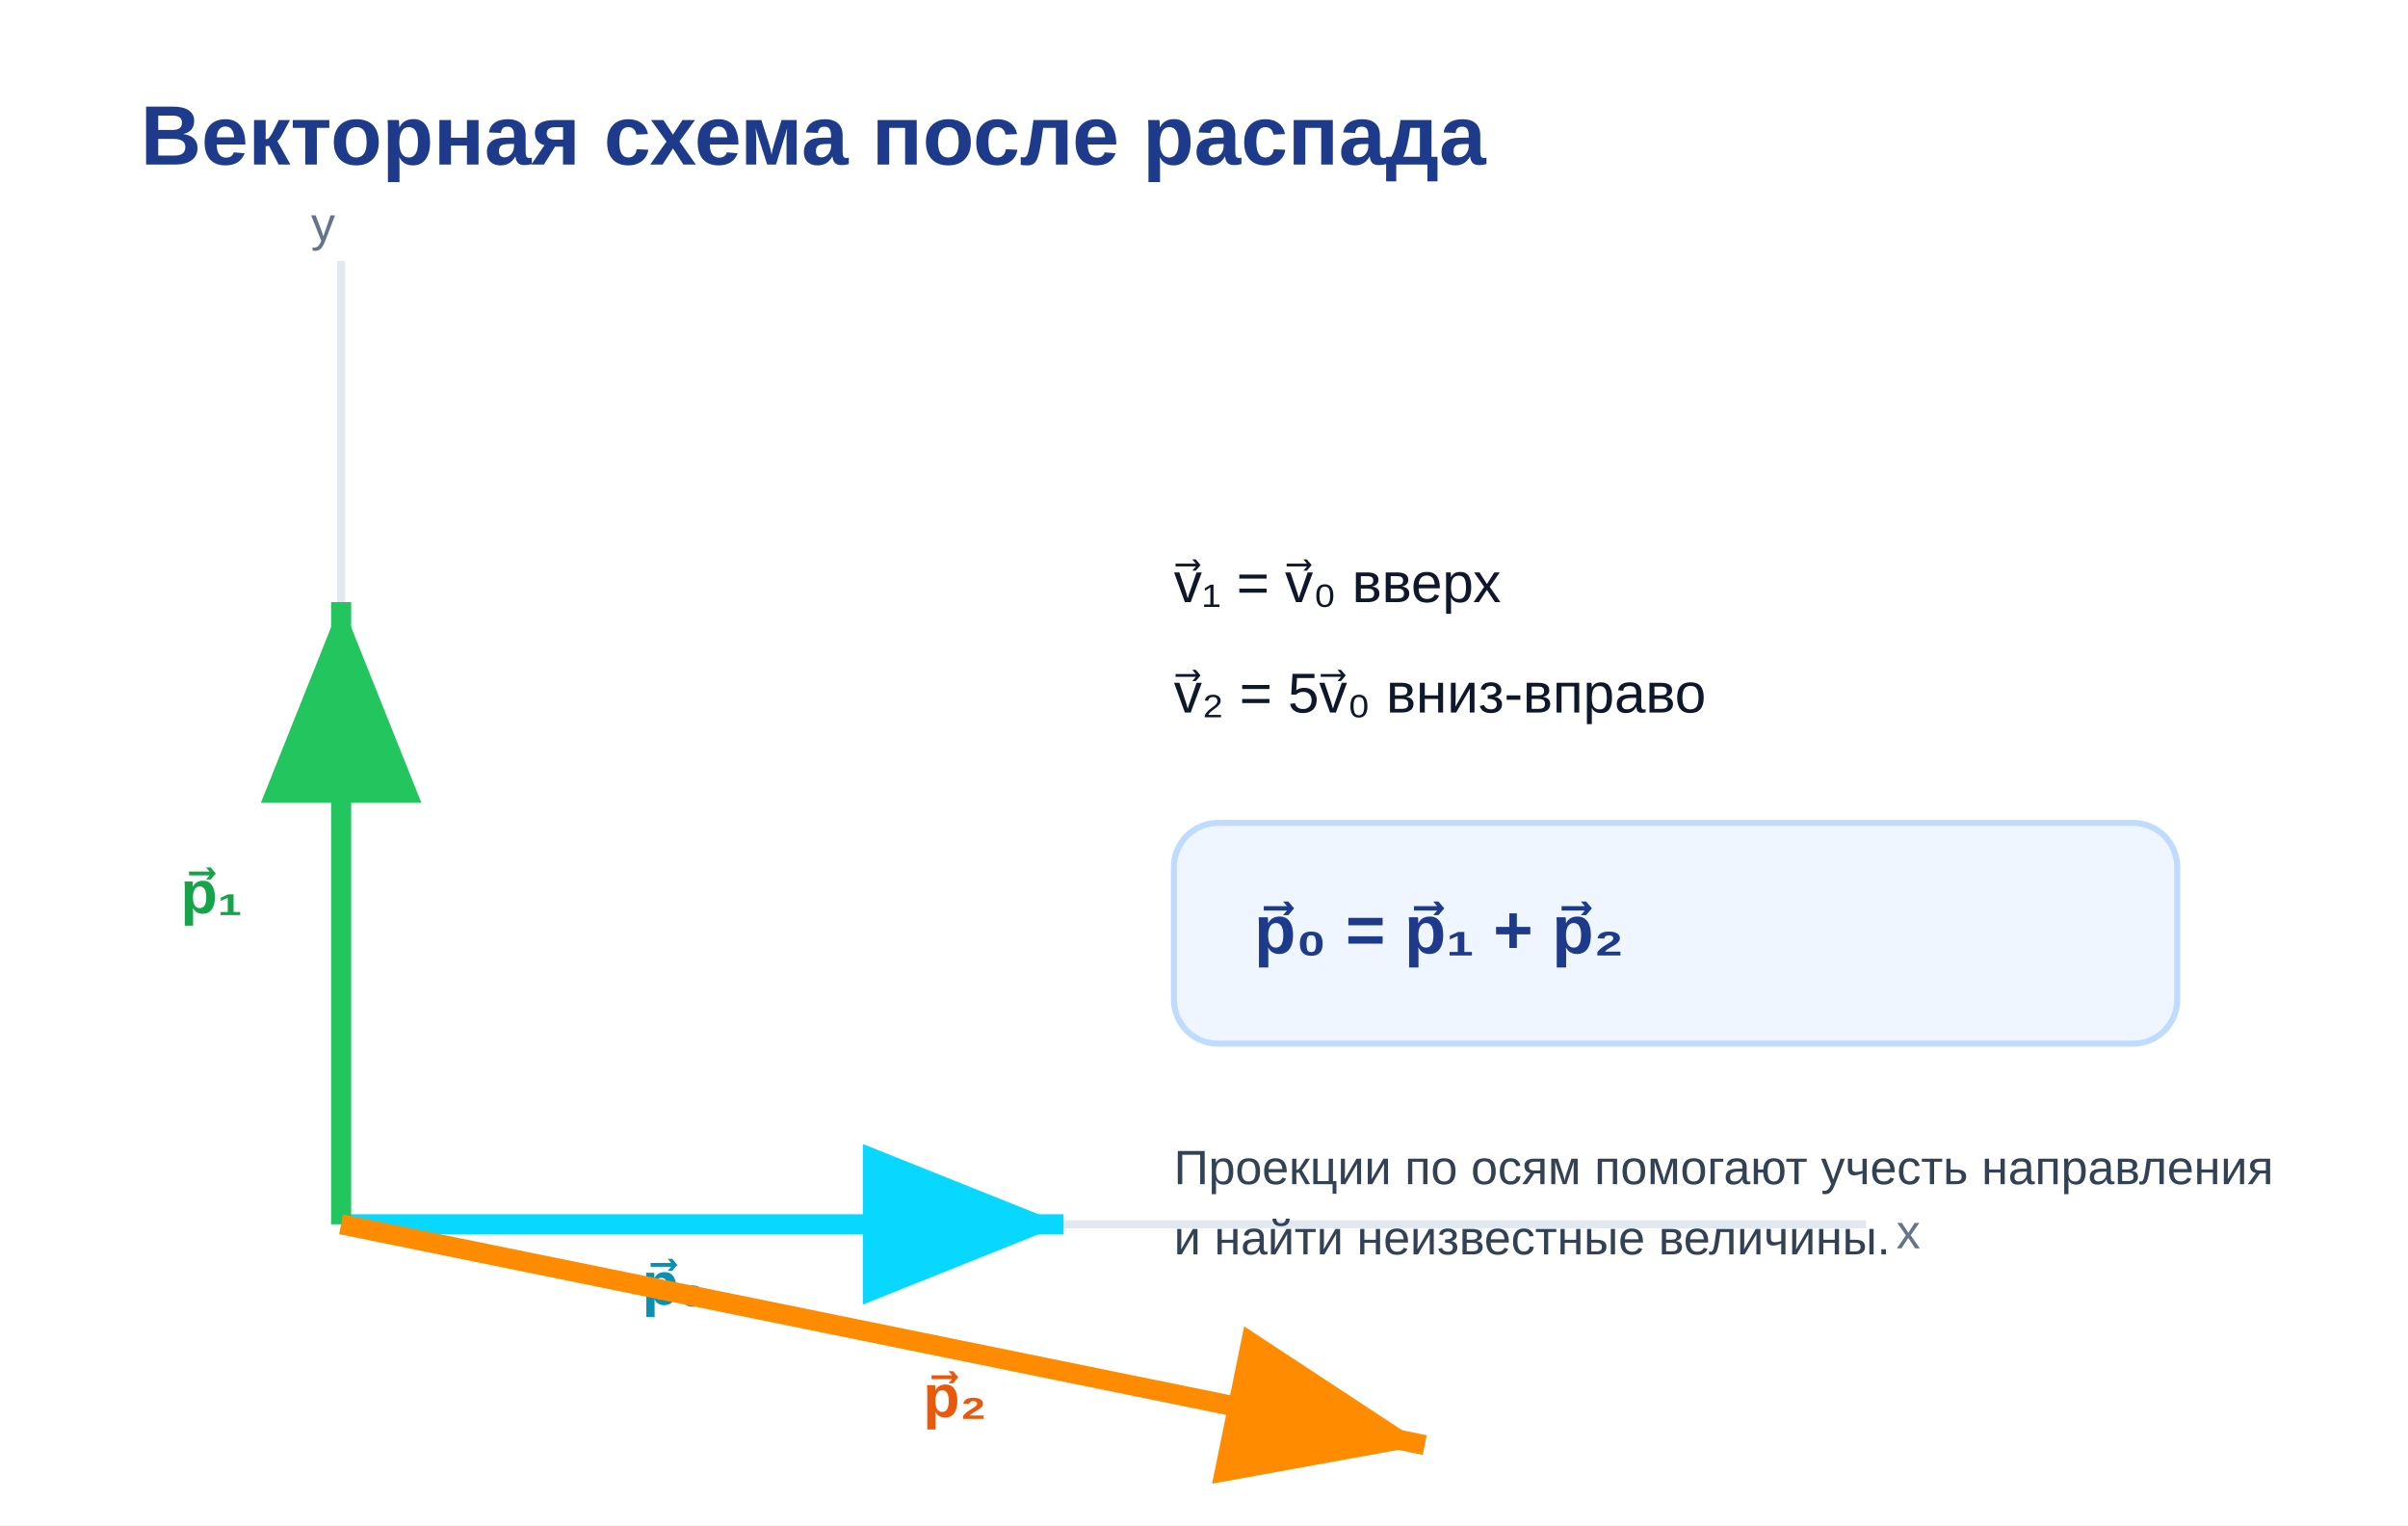
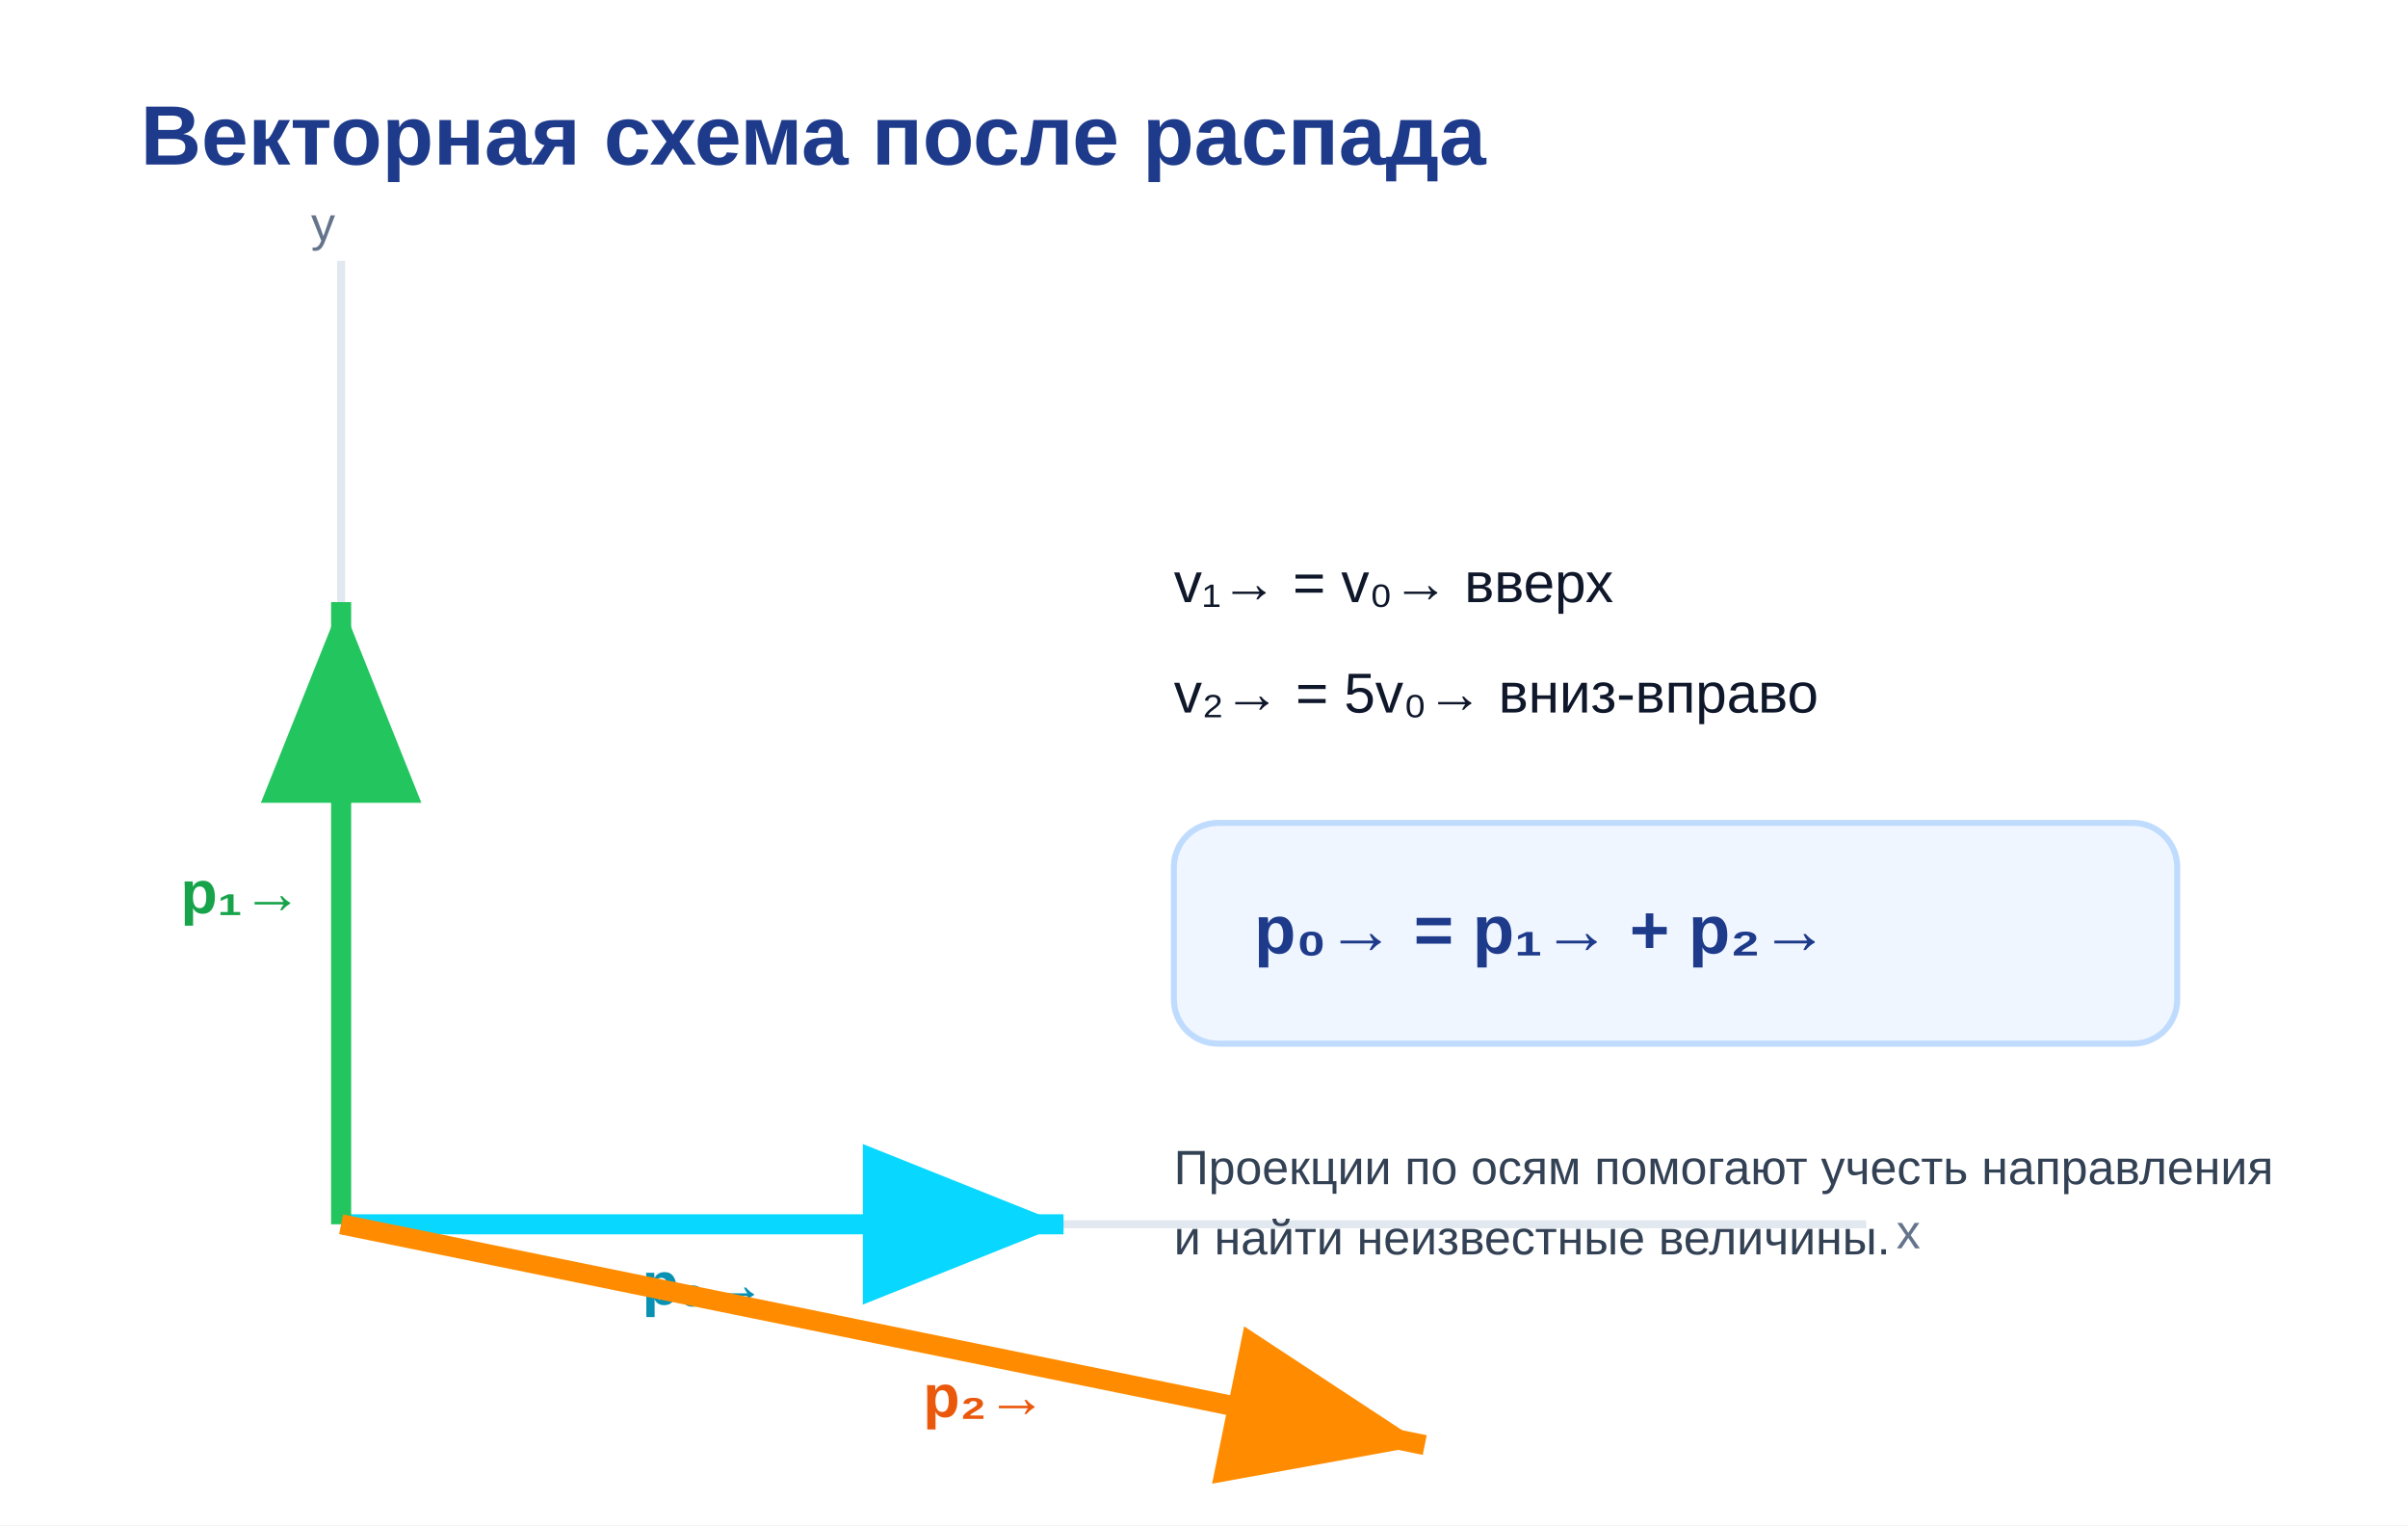
<svg xmlns="http://www.w3.org/2000/svg" viewBox="0 0 1200 760" width="1200" height="760">
  <rect width="1200" height="760" fill="#ffffff" />
  <text x="70" y="82" fill="#1e3a8a" font-family="Arial, sans-serif" font-size="42" font-weight="700">Векторная схема после распада</text>
  <defs>
    <marker id="a" markerWidth="12" markerHeight="12" refX="10" refY="4" orient="auto">
      <path d="M0,0 L10,4 L0,8 Z" fill="context-stroke" />
    </marker>
  </defs>
  <line x1="170" y1="610" x2="930" y2="610" stroke="#e2e8f0" stroke-width="4" />
  <line x1="170" y1="610" x2="170" y2="130" stroke="#e2e8f0" stroke-width="4" />
  <text x="945" y="622" fill="#64748b" font-family="Arial" font-size="24">x</text>
  <text x="155" y="120" fill="#64748b" font-family="Arial" font-size="24">y</text>
  <line x1="170" y1="610" x2="530" y2="610" stroke="#08d8ff" stroke-width="10" marker-end="url(#a)" />
-   <text x="320" y="650" fill="#0891b2" font-family="Arial" font-size="30" font-weight="700">p⃗₀</text>
+   <text x="320" y="650" fill="#0891b2" font-family="Arial" font-size="30" font-weight="700">p₀→</text>
  <line x1="170" y1="610" x2="170" y2="300" stroke="#22c55e" stroke-width="10" marker-end="url(#a)" />
-   <text x="90" y="455" fill="#16a34a" font-family="Arial" font-size="30" font-weight="700">p⃗₁</text>
+   <text x="90" y="455" fill="#16a34a" font-family="Arial" font-size="30" font-weight="700">p₁→</text>
  <line x1="170" y1="610" x2="710" y2="720" stroke="#ff8c00" stroke-width="10" marker-end="url(#a)" />
-   <text x="460" y="706" fill="#ea580c" font-family="Arial" font-size="30" font-weight="700">p⃗₂</text>
-   <text x="585" y="300" fill="#0f172a" font-family="Arial" font-size="28">v⃗₁ = v⃗₀ вверх</text>
-   <text x="585" y="355" fill="#0f172a" font-family="Arial" font-size="28">v⃗₂ = 5v⃗₀ вниз-вправо</text>
+   <text x="460" y="706" fill="#ea580c" font-family="Arial" font-size="30" font-weight="700">p₂→</text>
+   <text x="585" y="300" fill="#0f172a" font-family="Arial" font-size="28">v₁→ = v₀→ вверх</text>
+   <text x="585" y="355" fill="#0f172a" font-family="Arial" font-size="28">v₂→ = 5v₀→ вниз-вправо</text>
  <rect x="585" y="410" width="500" height="110" rx="22" fill="#eff6ff" stroke="#bfdbfe" stroke-width="3" />
-   <text x="625" y="475" fill="#1e3a8a" font-family="Arial" font-size="34" font-weight="700">p⃗₀ = p⃗₁ + p⃗₂</text>
+   <text x="625" y="475" fill="#1e3a8a" font-family="Arial" font-size="34" font-weight="700">p₀→ = p₁→ + p₂→</text>
  <text x="585" y="590" fill="#334155" font-family="Arial" font-size="24">Проекции по осям помогают учесть направления</text>
  <text x="585" y="625" fill="#334155" font-family="Arial" font-size="24">и найти неизвестные величины.</text>
</svg>
